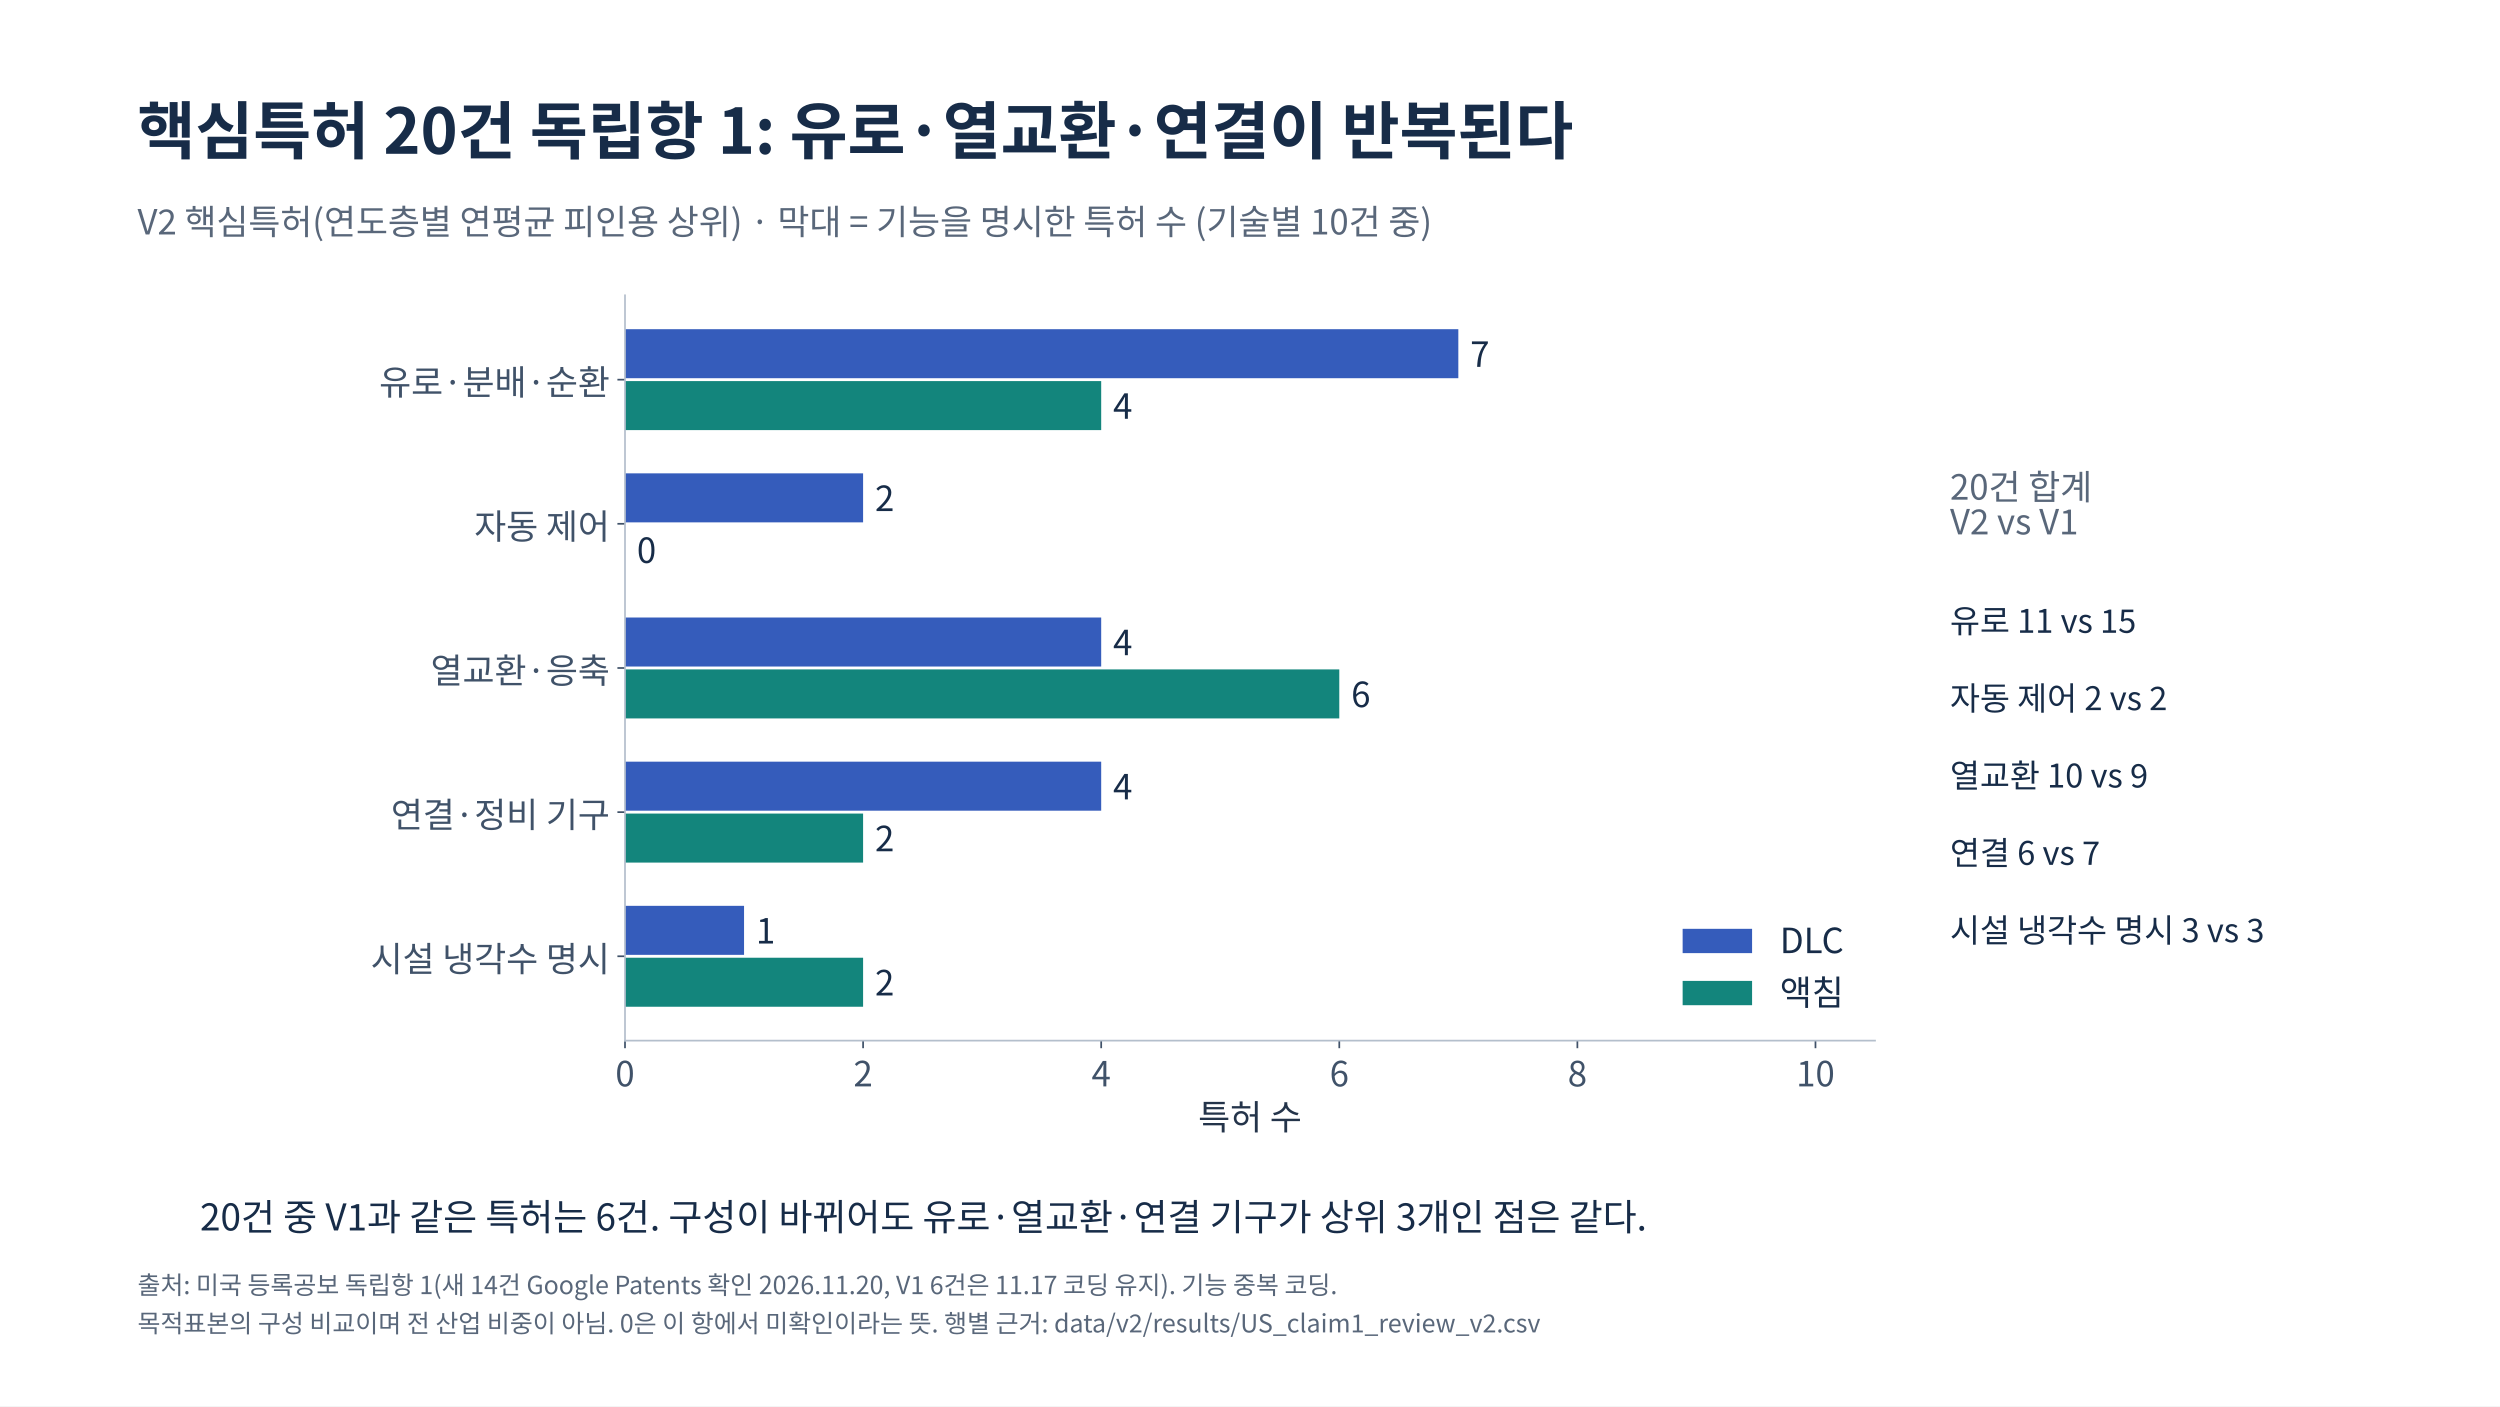
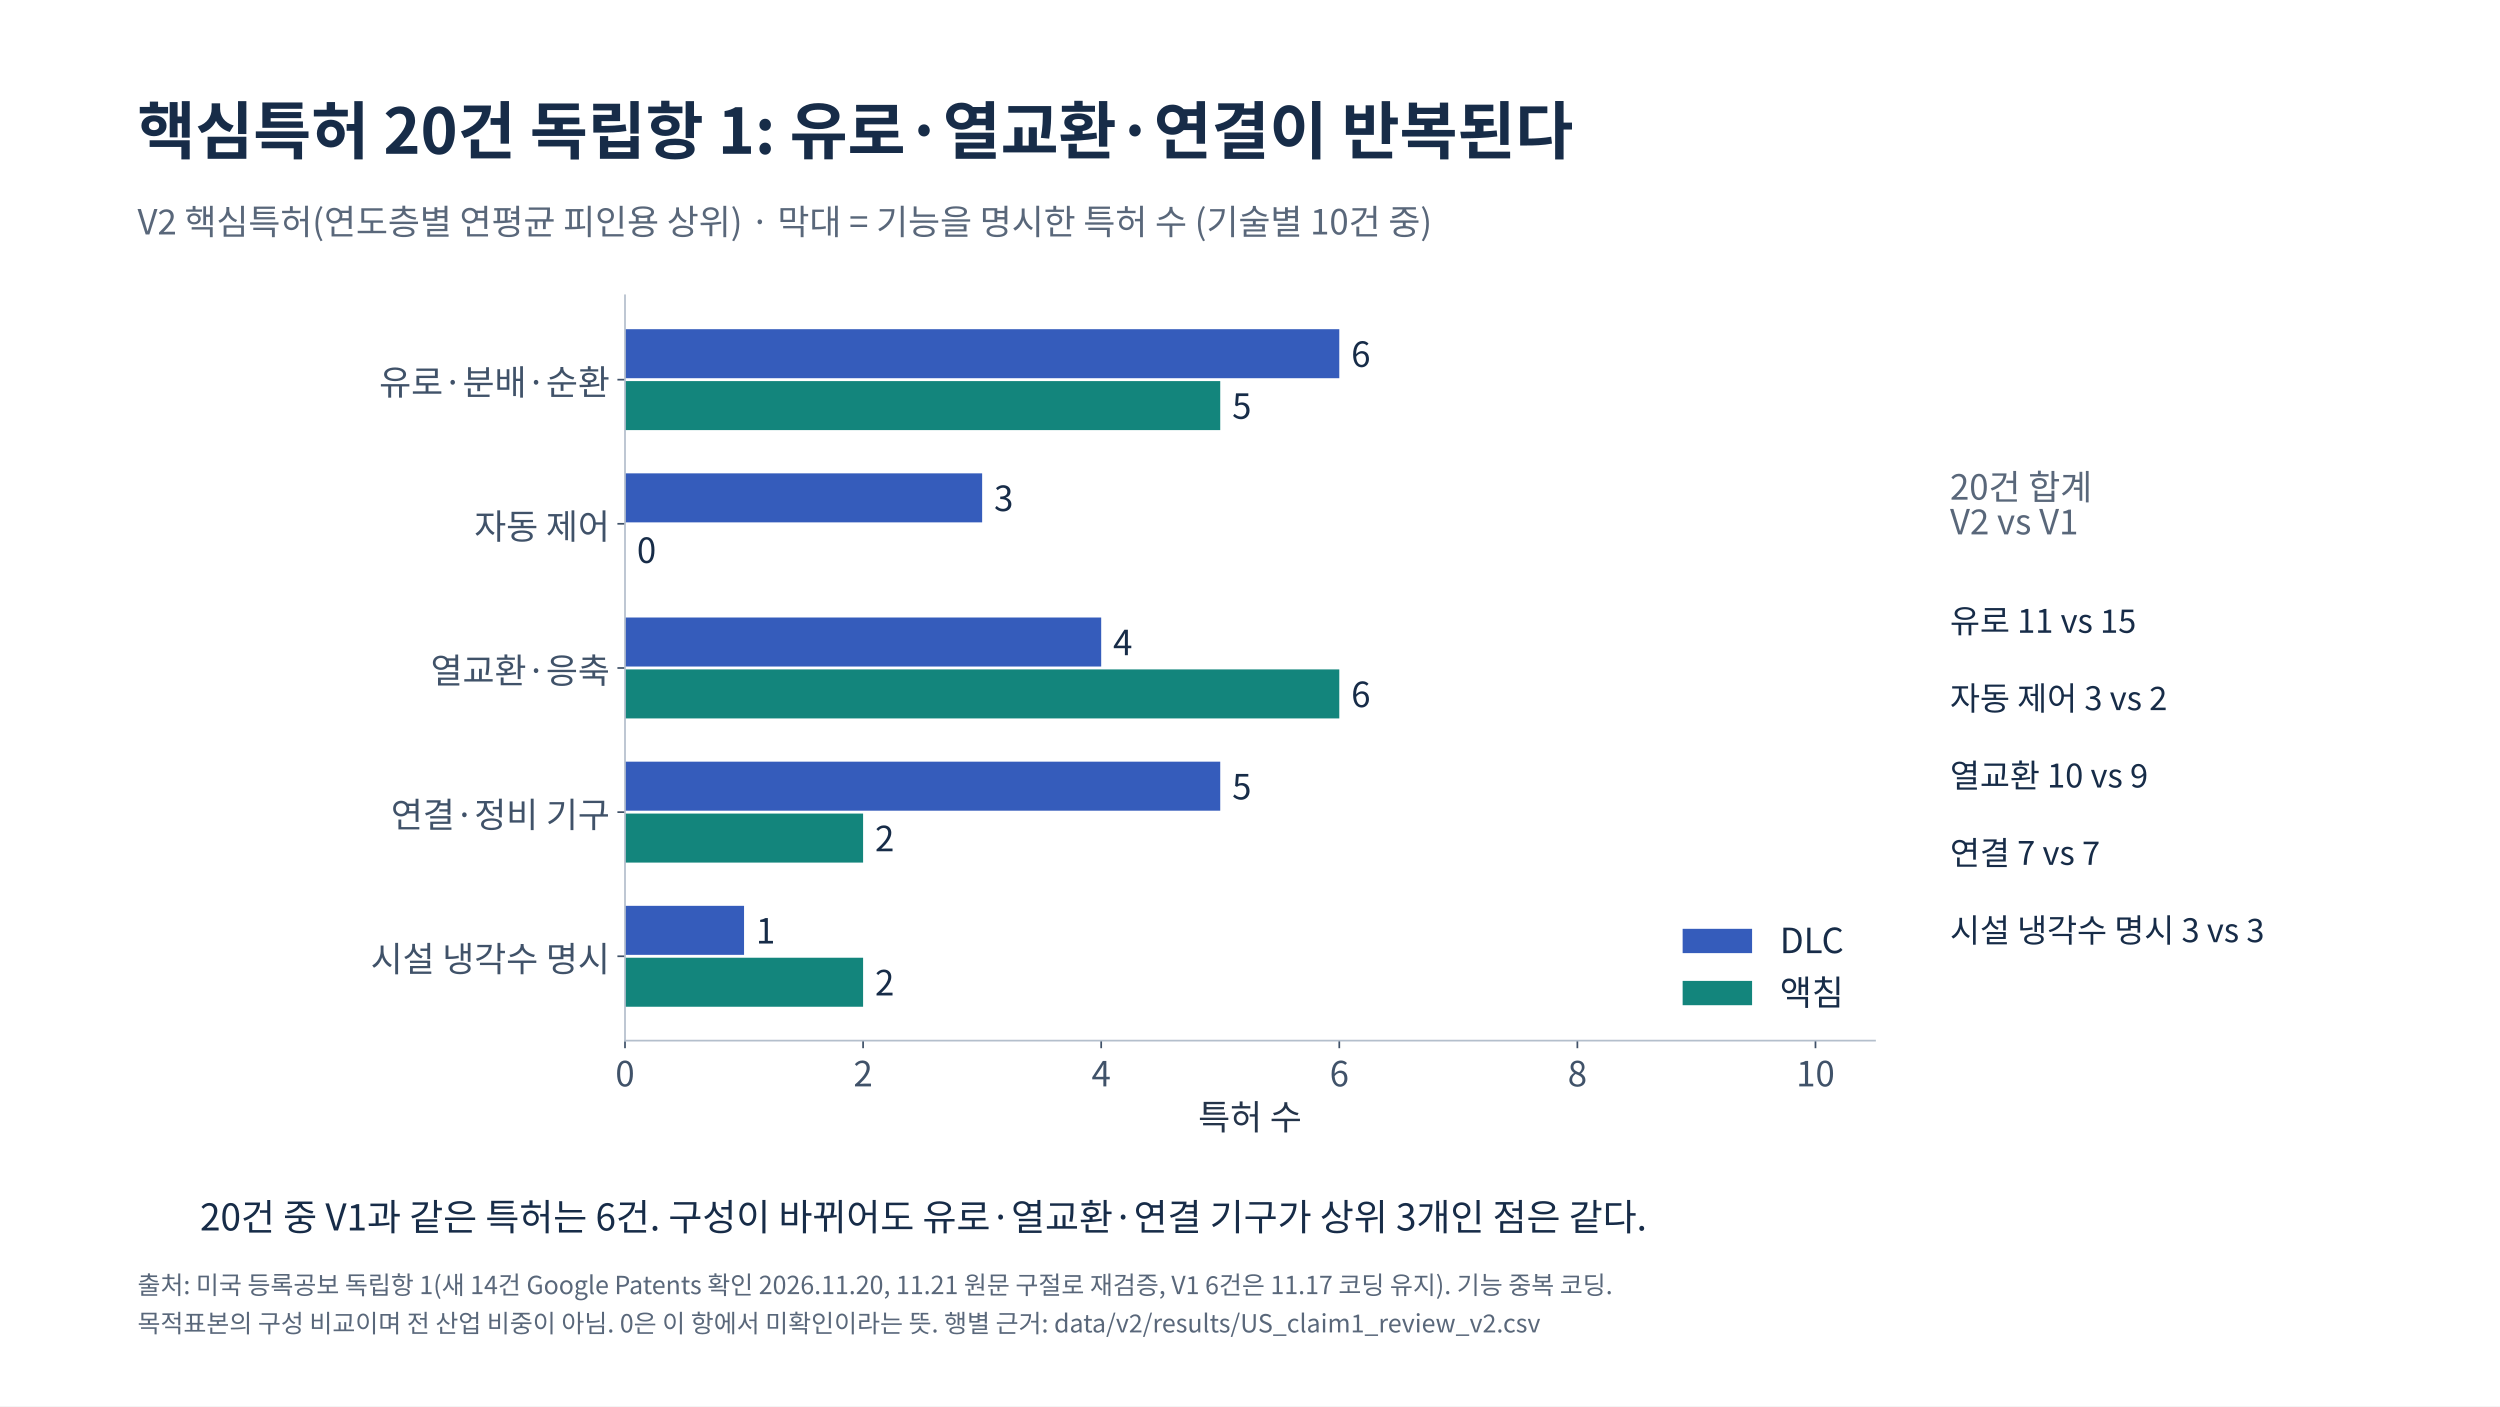
<svg xmlns="http://www.w3.org/2000/svg" xmlns:xlink="http://www.w3.org/1999/xlink" width="1152pt" height="648pt" viewBox="0 0 1152 648" version="1.1">
  <defs>
    <style type="text/css">*{stroke-linejoin: round; stroke-linecap: butt}</style>
  </defs>
  <g id="figure_1">
    <g id="patch_1">
      <path d="M 0 648  L 1152 648  L 1152 0  L 0 0  z " style="fill: #ffffff" />
    </g>
    <g id="axes_1">
      <g id="patch_2">
        <path d="M 288 479.52  L 864 479.52  L 864 136.08  L 288 136.08  z " style="fill: #ffffff" />
      </g>
      <g id="patch_3">
-         <path d="M 288 151.691  L 672 151.691  L 672 174.277  L 288 174.277  z " clip-path="url(#p9d37229c1d)" style="fill: #355cbb" />
+         <path d="M 288 151.691  L 617.143 151.691  L 617.143 174.277  L 288 174.277  z " clip-path="url(#p178402dd12)" style="fill: #355cbb" />
      </g>
      <g id="patch_4">
-         <path d="M 288 218.12  L 397.714 218.12  L 397.714 240.706  L 288 240.706  z " clip-path="url(#p9d37229c1d)" style="fill: #355cbb" />
+         <path d="M 288 218.12  L 452.571 218.12  L 452.571 240.706  L 288 240.706  z " clip-path="url(#p178402dd12)" style="fill: #355cbb" />
      </g>
      <g id="patch_5">
-         <path d="M 288 284.55  L 507.429 284.55  L 507.429 307.136  L 288 307.136  z " clip-path="url(#p9d37229c1d)" style="fill: #355cbb" />
+         <path d="M 288 284.55  L 507.429 284.55  L 507.429 307.136  L 288 307.136  z " clip-path="url(#p178402dd12)" style="fill: #355cbb" />
      </g>
      <g id="patch_6">
-         <path d="M 288 350.979  L 507.429 350.979  L 507.429 373.565  L 288 373.565  z " clip-path="url(#p9d37229c1d)" style="fill: #355cbb" />
+         <path d="M 288 350.979  L 562.286 350.979  L 562.286 373.565  L 288 373.565  z " clip-path="url(#p178402dd12)" style="fill: #355cbb" />
      </g>
      <g id="patch_7">
-         <path d="M 288 417.409  L 342.857 417.409  L 342.857 439.995  L 288 439.995  z " clip-path="url(#p9d37229c1d)" style="fill: #355cbb" />
+         <path d="M 288 417.409  L 342.857 417.409  L 342.857 439.995  L 288 439.995  z " clip-path="url(#p178402dd12)" style="fill: #355cbb" />
      </g>
      <g id="patch_8">
-         <path d="M 288 175.605  L 507.429 175.605  L 507.429 198.191  L 288 198.191  z " clip-path="url(#p9d37229c1d)" style="fill: #13857c" />
+         <path d="M 288 175.605  L 562.286 175.605  L 562.286 198.191  L 288 198.191  z " clip-path="url(#p178402dd12)" style="fill: #13857c" />
      </g>
      <g id="patch_9">
-         <path d="M 288 242.035  L 288 242.035  L 288 264.621  L 288 264.621  z " clip-path="url(#p9d37229c1d)" style="fill: #13857c" />
+         <path d="M 288 242.035  L 288 242.035  L 288 264.621  L 288 264.621  z " clip-path="url(#p178402dd12)" style="fill: #13857c" />
      </g>
      <g id="patch_10">
-         <path d="M 288 308.464  L 617.143 308.464  L 617.143 331.05  L 288 331.05  z " clip-path="url(#p9d37229c1d)" style="fill: #13857c" />
+         <path d="M 288 308.464  L 617.143 308.464  L 617.143 331.05  L 288 331.05  z " clip-path="url(#p178402dd12)" style="fill: #13857c" />
      </g>
      <g id="patch_11">
-         <path d="M 288 374.894  L 397.714 374.894  L 397.714 397.48  L 288 397.48  z " clip-path="url(#p9d37229c1d)" style="fill: #13857c" />
+         <path d="M 288 374.894  L 397.714 374.894  L 397.714 397.48  L 288 397.48  z " clip-path="url(#p178402dd12)" style="fill: #13857c" />
      </g>
      <g id="patch_12">
-         <path d="M 288 441.323  L 397.714 441.323  L 397.714 463.909  L 288 463.909  z " clip-path="url(#p9d37229c1d)" style="fill: #13857c" />
+         <path d="M 288 441.323  L 397.714 441.323  L 397.714 463.909  L 288 463.909  z " clip-path="url(#p178402dd12)" style="fill: #13857c" />
      </g>
      <g id="matplotlib.axis_1">
        <g id="xtick_1">
          <g id="line2d_1">
            <defs>
-               <path id="m65d54bdeb3" d="M 0 0  L 0 3.5  " style="stroke: #405269; stroke-width: 0.8" />
+               <path id="m73ee7417d5" d="M 0 0  L 0 3.5  " style="stroke: #405269; stroke-width: 0.8" />
            </defs>
            <g>
-               <use xlink:href="#m65d54bdeb3" x="288" y="479.52" style="fill: #405269; stroke: #405269; stroke-width: 0.8" />
+               <use xlink:href="#m73ee7417d5" x="288" y="479.52" style="fill: #405269; stroke: #405269; stroke-width: 0.8" />
            </g>
          </g>
          <g id="text_1">
            <text style="font-size: 16px; font-family: 'Noto Sans CJK KR'; text-anchor: middle; fill: #405269" x="288" y="500.6" transform="rotate(-0 288 500.6)">0</text>
          </g>
        </g>
        <g id="xtick_2">
          <g id="line2d_2">
            <g>
-               <use xlink:href="#m65d54bdeb3" x="397.714" y="479.52" style="fill: #405269; stroke: #405269; stroke-width: 0.8" />
+               <use xlink:href="#m73ee7417d5" x="397.714" y="479.52" style="fill: #405269; stroke: #405269; stroke-width: 0.8" />
            </g>
          </g>
          <g id="text_2">
            <text style="font-size: 16px; font-family: 'Noto Sans CJK KR'; text-anchor: middle; fill: #405269" x="397.714" y="500.6" transform="rotate(-0 397.7143 500.6)">2</text>
          </g>
        </g>
        <g id="xtick_3">
          <g id="line2d_3">
            <g>
-               <use xlink:href="#m65d54bdeb3" x="507.429" y="479.52" style="fill: #405269; stroke: #405269; stroke-width: 0.8" />
+               <use xlink:href="#m73ee7417d5" x="507.429" y="479.52" style="fill: #405269; stroke: #405269; stroke-width: 0.8" />
            </g>
          </g>
          <g id="text_3">
            <text style="font-size: 16px; font-family: 'Noto Sans CJK KR'; text-anchor: middle; fill: #405269" x="507.429" y="500.6" transform="rotate(-0 507.4286 500.6)">4</text>
          </g>
        </g>
        <g id="xtick_4">
          <g id="line2d_4">
            <g>
-               <use xlink:href="#m65d54bdeb3" x="617.143" y="479.52" style="fill: #405269; stroke: #405269; stroke-width: 0.8" />
+               <use xlink:href="#m73ee7417d5" x="617.143" y="479.52" style="fill: #405269; stroke: #405269; stroke-width: 0.8" />
            </g>
          </g>
          <g id="text_4">
            <text style="font-size: 16px; font-family: 'Noto Sans CJK KR'; text-anchor: middle; fill: #405269" x="617.143" y="500.6" transform="rotate(-0 617.1429 500.6)">6</text>
          </g>
        </g>
        <g id="xtick_5">
          <g id="line2d_5">
            <g>
-               <use xlink:href="#m65d54bdeb3" x="726.857" y="479.52" style="fill: #405269; stroke: #405269; stroke-width: 0.8" />
+               <use xlink:href="#m73ee7417d5" x="726.857" y="479.52" style="fill: #405269; stroke: #405269; stroke-width: 0.8" />
            </g>
          </g>
          <g id="text_5">
            <text style="font-size: 16px; font-family: 'Noto Sans CJK KR'; text-anchor: middle; fill: #405269" x="726.857" y="500.6" transform="rotate(-0 726.8571 500.6)">8</text>
          </g>
        </g>
        <g id="xtick_6">
          <g id="line2d_6">
            <g>
-               <use xlink:href="#m65d54bdeb3" x="836.571" y="479.52" style="fill: #405269; stroke: #405269; stroke-width: 0.8" />
+               <use xlink:href="#m73ee7417d5" x="836.571" y="479.52" style="fill: #405269; stroke: #405269; stroke-width: 0.8" />
            </g>
          </g>
          <g id="text_6">
            <text style="font-size: 16px; font-family: 'Noto Sans CJK KR'; text-anchor: middle; fill: #405269" x="836.571" y="500.6" transform="rotate(-0 836.5714 500.6)">10</text>
          </g>
        </g>
        <g id="text_7">
          <text style="font-size: 16px; font-family: 'Noto Sans CJK KR', 'Noto Sans CJK JP'; text-anchor: middle; fill: #24344a" x="576" y="520.6" transform="rotate(-0 576 520.6)">특허 수</text>
        </g>
      </g>
      <g id="matplotlib.axis_2">
        <g id="ytick_1">
          <g id="line2d_7">
            <defs>
-               <path id="m17f4041294" d="M 0 0  L -3.5 0  " style="stroke: #405269; stroke-width: 0.8" />
+               <path id="m74f89a090d" d="M 0 0  L -3.5 0  " style="stroke: #405269; stroke-width: 0.8" />
            </defs>
            <g>
-               <use xlink:href="#m17f4041294" x="288" y="174.941" style="fill: #405269; stroke: #405269; stroke-width: 0.8" />
+               <use xlink:href="#m74f89a090d" x="288" y="174.941" style="fill: #405269; stroke: #405269; stroke-width: 0.8" />
            </g>
          </g>
          <g id="text_8">
            <text style="font-size: 16px; font-family: 'Noto Sans CJK KR', 'Noto Sans CJK JP'; text-anchor: end; fill: #405269" x="281" y="181.981" transform="rotate(-0 281 181.9812)">유로·분배·순환</text>
          </g>
        </g>
        <g id="ytick_2">
          <g id="line2d_8">
            <g>
-               <use xlink:href="#m17f4041294" x="288" y="241.371" style="fill: #405269; stroke: #405269; stroke-width: 0.8" />
+               <use xlink:href="#m74f89a090d" x="288" y="241.371" style="fill: #405269; stroke: #405269; stroke-width: 0.8" />
            </g>
          </g>
          <g id="text_9">
            <text style="font-size: 16px; font-family: 'Noto Sans CJK KR', 'Noto Sans CJK JP'; text-anchor: end; fill: #405269" x="281" y="248.411" transform="rotate(-0 281 248.4106)">자동 제어</text>
          </g>
        </g>
        <g id="ytick_3">
          <g id="line2d_9">
            <g>
-               <use xlink:href="#m17f4041294" x="288" y="307.8" style="fill: #405269; stroke: #405269; stroke-width: 0.8" />
+               <use xlink:href="#m74f89a090d" x="288" y="307.8" style="fill: #405269; stroke: #405269; stroke-width: 0.8" />
            </g>
          </g>
          <g id="text_10">
            <text style="font-size: 16px; font-family: 'Noto Sans CJK KR', 'Noto Sans CJK JP'; text-anchor: end; fill: #405269" x="281" y="314.84" transform="rotate(-0 281 314.84)">열교환·응축</text>
          </g>
        </g>
        <g id="ytick_4">
          <g id="line2d_10">
            <g>
-               <use xlink:href="#m17f4041294" x="288" y="374.229" style="fill: #405269; stroke: #405269; stroke-width: 0.8" />
+               <use xlink:href="#m74f89a090d" x="288" y="374.229" style="fill: #405269; stroke: #405269; stroke-width: 0.8" />
            </g>
          </g>
          <g id="text_11">
            <text style="font-size: 16px; font-family: 'Noto Sans CJK KR', 'Noto Sans CJK JP'; text-anchor: end; fill: #405269" x="281" y="381.269" transform="rotate(-0 281 381.2694)">연결·정비 기구</text>
          </g>
        </g>
        <g id="ytick_5">
          <g id="line2d_11">
            <g>
-               <use xlink:href="#m17f4041294" x="288" y="440.659" style="fill: #405269; stroke: #405269; stroke-width: 0.8" />
+               <use xlink:href="#m74f89a090d" x="288" y="440.659" style="fill: #405269; stroke: #405269; stroke-width: 0.8" />
            </g>
          </g>
          <g id="text_12">
            <text style="font-size: 16px; font-family: 'Noto Sans CJK KR', 'Noto Sans CJK JP'; text-anchor: end; fill: #405269" x="281" y="447.699" transform="rotate(-0 281 447.6988)">시설 냉각수 명시</text>
          </g>
        </g>
      </g>
      <g id="patch_13">
        <path d="M 288 479.52  L 288 136.08  " style="fill: none; stroke: #b4bfcc; stroke-width: 0.8; stroke-linejoin: miter; stroke-linecap: square" />
      </g>
      <g id="patch_14">
        <path d="M 288 479.52  L 864 479.52  " style="fill: none; stroke: #b4bfcc; stroke-width: 0.8; stroke-linejoin: miter; stroke-linecap: square" />
      </g>
      <g id="text_13">
-         <text style="font-size: 16px; font-family: 'Noto Sans CJK KR'; text-anchor: start; fill: #172c48" x="677.486" y="169.064" transform="rotate(-0 677.4857 169.0639)">7</text>
+         <text style="font-size: 16px; font-family: 'Noto Sans CJK KR'; text-anchor: start; fill: #172c48" x="622.629" y="169.064" transform="rotate(-0 622.6286 169.0639)">6</text>
      </g>
      <g id="text_14">
-         <text style="font-size: 16px; font-family: 'Noto Sans CJK KR'; text-anchor: start; fill: #172c48" x="403.2" y="235.493" transform="rotate(-0 403.2 235.4933)">2</text>
+         <text style="font-size: 16px; font-family: 'Noto Sans CJK KR'; text-anchor: start; fill: #172c48" x="458.057" y="235.493" transform="rotate(-0 458.0571 235.4933)">3</text>
      </g>
      <g id="text_15">
        <text style="font-size: 16px; font-family: 'Noto Sans CJK KR'; text-anchor: start; fill: #172c48" x="512.914" y="301.923" transform="rotate(-0 512.9143 301.9227)">4</text>
      </g>
      <g id="text_16">
-         <text style="font-size: 16px; font-family: 'Noto Sans CJK KR'; text-anchor: start; fill: #172c48" x="512.914" y="368.352" transform="rotate(-0 512.9143 368.3521)">4</text>
+         <text style="font-size: 16px; font-family: 'Noto Sans CJK KR'; text-anchor: start; fill: #172c48" x="567.771" y="368.352" transform="rotate(-0 567.7714 368.3521)">5</text>
      </g>
      <g id="text_17">
        <text style="font-size: 16px; font-family: 'Noto Sans CJK KR'; text-anchor: start; fill: #172c48" x="348.343" y="434.782" transform="rotate(-0 348.3429 434.7815)">1</text>
      </g>
      <g id="text_18">
-         <text style="font-size: 16px; font-family: 'Noto Sans CJK KR'; text-anchor: start; fill: #172c48" x="512.914" y="192.978" transform="rotate(-0 512.9143 192.9785)">4</text>
+         <text style="font-size: 16px; font-family: 'Noto Sans CJK KR'; text-anchor: start; fill: #172c48" x="567.771" y="192.978" transform="rotate(-0 567.7714 192.9785)">5</text>
      </g>
      <g id="text_19">
        <text style="font-size: 16px; font-family: 'Noto Sans CJK KR'; text-anchor: start; fill: #172c48" x="293.486" y="259.408" transform="rotate(-0 293.4857 259.4079)">0</text>
      </g>
      <g id="text_20">
        <text style="font-size: 16px; font-family: 'Noto Sans CJK KR'; text-anchor: start; fill: #172c48" x="622.629" y="325.837" transform="rotate(-0 622.6286 325.8373)">6</text>
      </g>
      <g id="text_21">
        <text style="font-size: 16px; font-family: 'Noto Sans CJK KR'; text-anchor: start; fill: #172c48" x="403.2" y="392.267" transform="rotate(-0 403.2 392.2667)">2</text>
      </g>
      <g id="text_22">
        <text style="font-size: 16px; font-family: 'Noto Sans CJK KR'; text-anchor: start; fill: #172c48" x="403.2" y="458.696" transform="rotate(-0 403.2 458.6961)">2</text>
      </g>
      <g id="legend_1">
        <g id="patch_15">
          <path d="M 775.36 439.2  L 807.36 439.2  L 807.36 428  L 775.36 428  z " style="fill: #355cbb" />
        </g>
        <g id="text_23">
          <text style="font-size: 16px; font-family: 'Noto Sans CJK KR'; text-anchor: start; fill: #172c48" x="820.16" y="439.2" transform="rotate(-0 820.16 439.2)">DLC</text>
        </g>
        <g id="patch_16">
          <path d="M 775.36 463.2  L 807.36 463.2  L 807.36 452  L 775.36 452  z " style="fill: #13857c" />
        </g>
        <g id="text_24">
          <text style="font-size: 16px; font-family: 'Noto Sans CJK KR', 'Noto Sans CJK JP'; text-anchor: start; fill: #172c48" x="820.16" y="463.2" transform="rotate(-0 820.16 463.2)">액침</text>
        </g>
      </g>
    </g>
    <g id="text_25">
      <text style="font-weight: 700; font-size: 29px; font-family: 'Noto Sans CJK KR', 'Noto Sans CJK JP'; text-anchor: start; fill: #172c48" x="63.36" y="70.88" transform="rotate(-0 63.36 70.88)">핵심특허 20건 독립항 1: 유로·열교환·연결이 반복된다</text>
    </g>
    <g id="text_26">
      <text style="font-size: 16px; font-family: 'Noto Sans CJK KR', 'Noto Sans CJK JP'; text-anchor: start; fill: #59677a" x="63.36" y="108.04" transform="rotate(-0 63.36 108.04)">V2 핵심특허(연도층별 연평균 피인용 상위) · 막대 = 기능을 명시한 특허 수 (기술별 10건 중)</text>
    </g>
    <g id="text_27">
      <text style="font-size: 16px; font-family: 'Noto Sans CJK KR', 'Noto Sans CJK JP'; fill: #59677a" transform="translate(898.56 230.24)">20건 합계</text>
      <text style="font-size: 16px; font-family: 'Noto Sans CJK KR', 'Noto Sans CJK JP'; fill: #59677a" transform="translate(898.56 246.24)">V2 vs V1</text>
    </g>
    <g id="text_28">
      <text style="font-size: 15px; font-family: 'Noto Sans CJK KR', 'Noto Sans CJK JP'; text-anchor: start; fill: #172c48" x="898.56" y="291.6" transform="rotate(-0 898.56 291.6)">유로  11 vs 15</text>
    </g>
    <g id="text_29">
-       <text style="font-size: 15px; font-family: 'Noto Sans CJK KR', 'Noto Sans CJK JP'; text-anchor: start; fill: #172c48" x="898.56" y="327.24" transform="rotate(-0 898.56 327.24)">자동 제어  2 vs 2</text>
+       <text style="font-size: 15px; font-family: 'Noto Sans CJK KR', 'Noto Sans CJK JP'; text-anchor: start; fill: #172c48" x="898.56" y="327.24" transform="rotate(-0 898.56 327.24)">자동 제어  3 vs 2</text>
    </g>
    <g id="text_30">
      <text style="font-size: 15px; font-family: 'Noto Sans CJK KR', 'Noto Sans CJK JP'; text-anchor: start; fill: #172c48" x="898.56" y="362.88" transform="rotate(-0 898.56 362.88)">열교환  10 vs 9</text>
    </g>
    <g id="text_31">
-       <text style="font-size: 15px; font-family: 'Noto Sans CJK KR', 'Noto Sans CJK JP'; text-anchor: start; fill: #172c48" x="898.56" y="398.52" transform="rotate(-0 898.56 398.52)">연결  6 vs 7</text>
+       <text style="font-size: 15px; font-family: 'Noto Sans CJK KR', 'Noto Sans CJK JP'; text-anchor: start; fill: #172c48" x="898.56" y="398.52" transform="rotate(-0 898.56 398.52)">연결  7 vs 7</text>
    </g>
    <g id="text_32">
      <text style="font-size: 15px; font-family: 'Noto Sans CJK KR', 'Noto Sans CJK JP'; text-anchor: start; fill: #172c48" x="898.56" y="434.16" transform="rotate(-0 898.56 434.16)">시설 냉각수 명시  3 vs 3</text>
    </g>
    <g id="text_33">
      <text style="font-size: 17px; font-family: 'Noto Sans CJK KR', 'Noto Sans CJK JP'; text-anchor: start; fill: #172c48" x="92.16" y="567" transform="rotate(-0 92.16 567)">20건 중 V1과 같은 특허는 6건. 구성이 바뀌어도 유로·열교환·연결 기구가 상위 3개인 점은 같다.</text>
    </g>
    <g id="text_34">
-       <text style="font-size: 11.5px; font-family: 'Noto Sans CJK KR', 'Noto Sans CJK JP'; fill: #59677a" transform="translate(63.36 596.3234)">출처: 미국 등록공보 독립항 1(새 14건 Google Patents 확인 2026.11.20, V1 6건은 11.17 코딩 유지). 기능 중복 코딩.</text>
+       <text style="font-size: 11.5px; font-family: 'Noto Sans CJK KR', 'Noto Sans CJK JP'; fill: #59677a" transform="translate(63.36 596.3234)">출처: 미국 등록공보 독립항 1(새 14건 Google Patents 확인 2026.11.20, 11.21 원문 구절로 재검증, V1 6건은 11.17 코딩 유지). 기능 중복 코딩.</text>
      <text style="font-size: 11.5px; font-family: 'Noto Sans CJK KR', 'Noto Sans CJK JP'; fill: #59677a" transform="translate(63.36 613.9813)">목적표본의 구성 비교이며 전 산업 비중이 아님. 0은 이 항에서 미확인이라는 뜻. 행별 근거: data/v2/results/US_claim1_review_v2.csv</text>
    </g>
  </g>
  <defs>
-     <clipPath id="p9d37229c1d">
+     <clipPath id="p178402dd12">
      <rect x="288" y="136.08" width="576" height="343.44" />
    </clipPath>
  </defs>
</svg>
